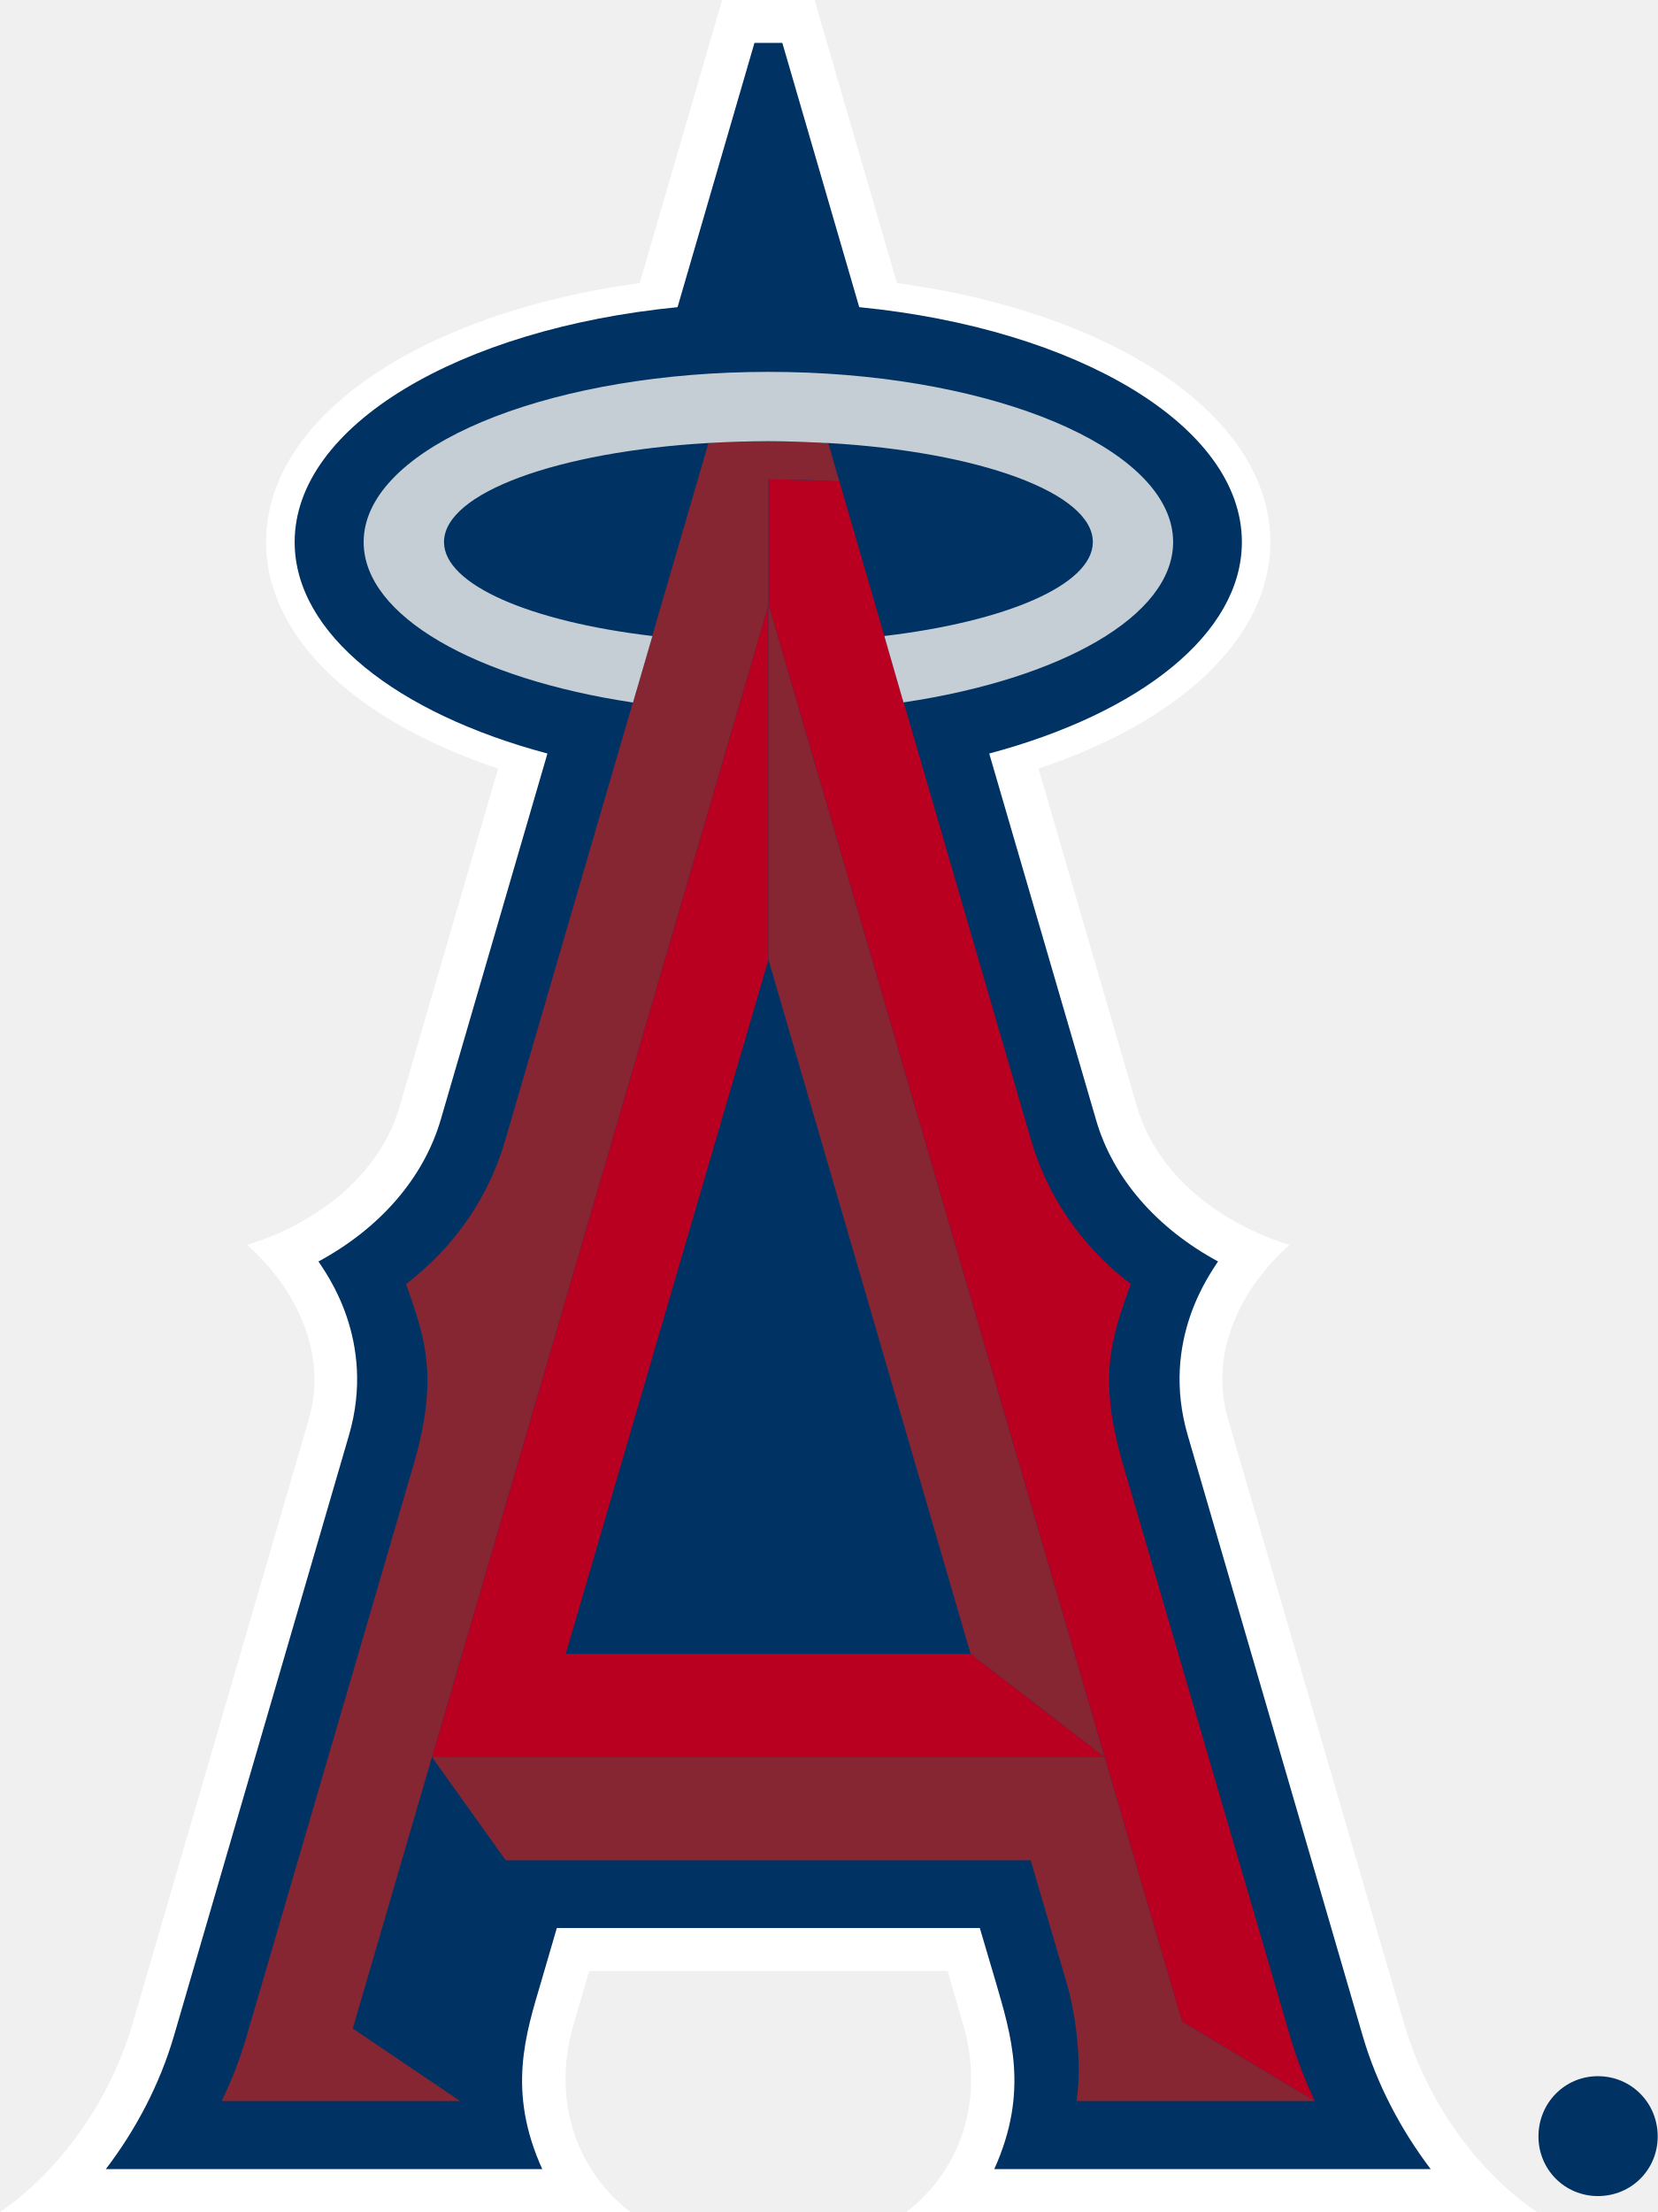
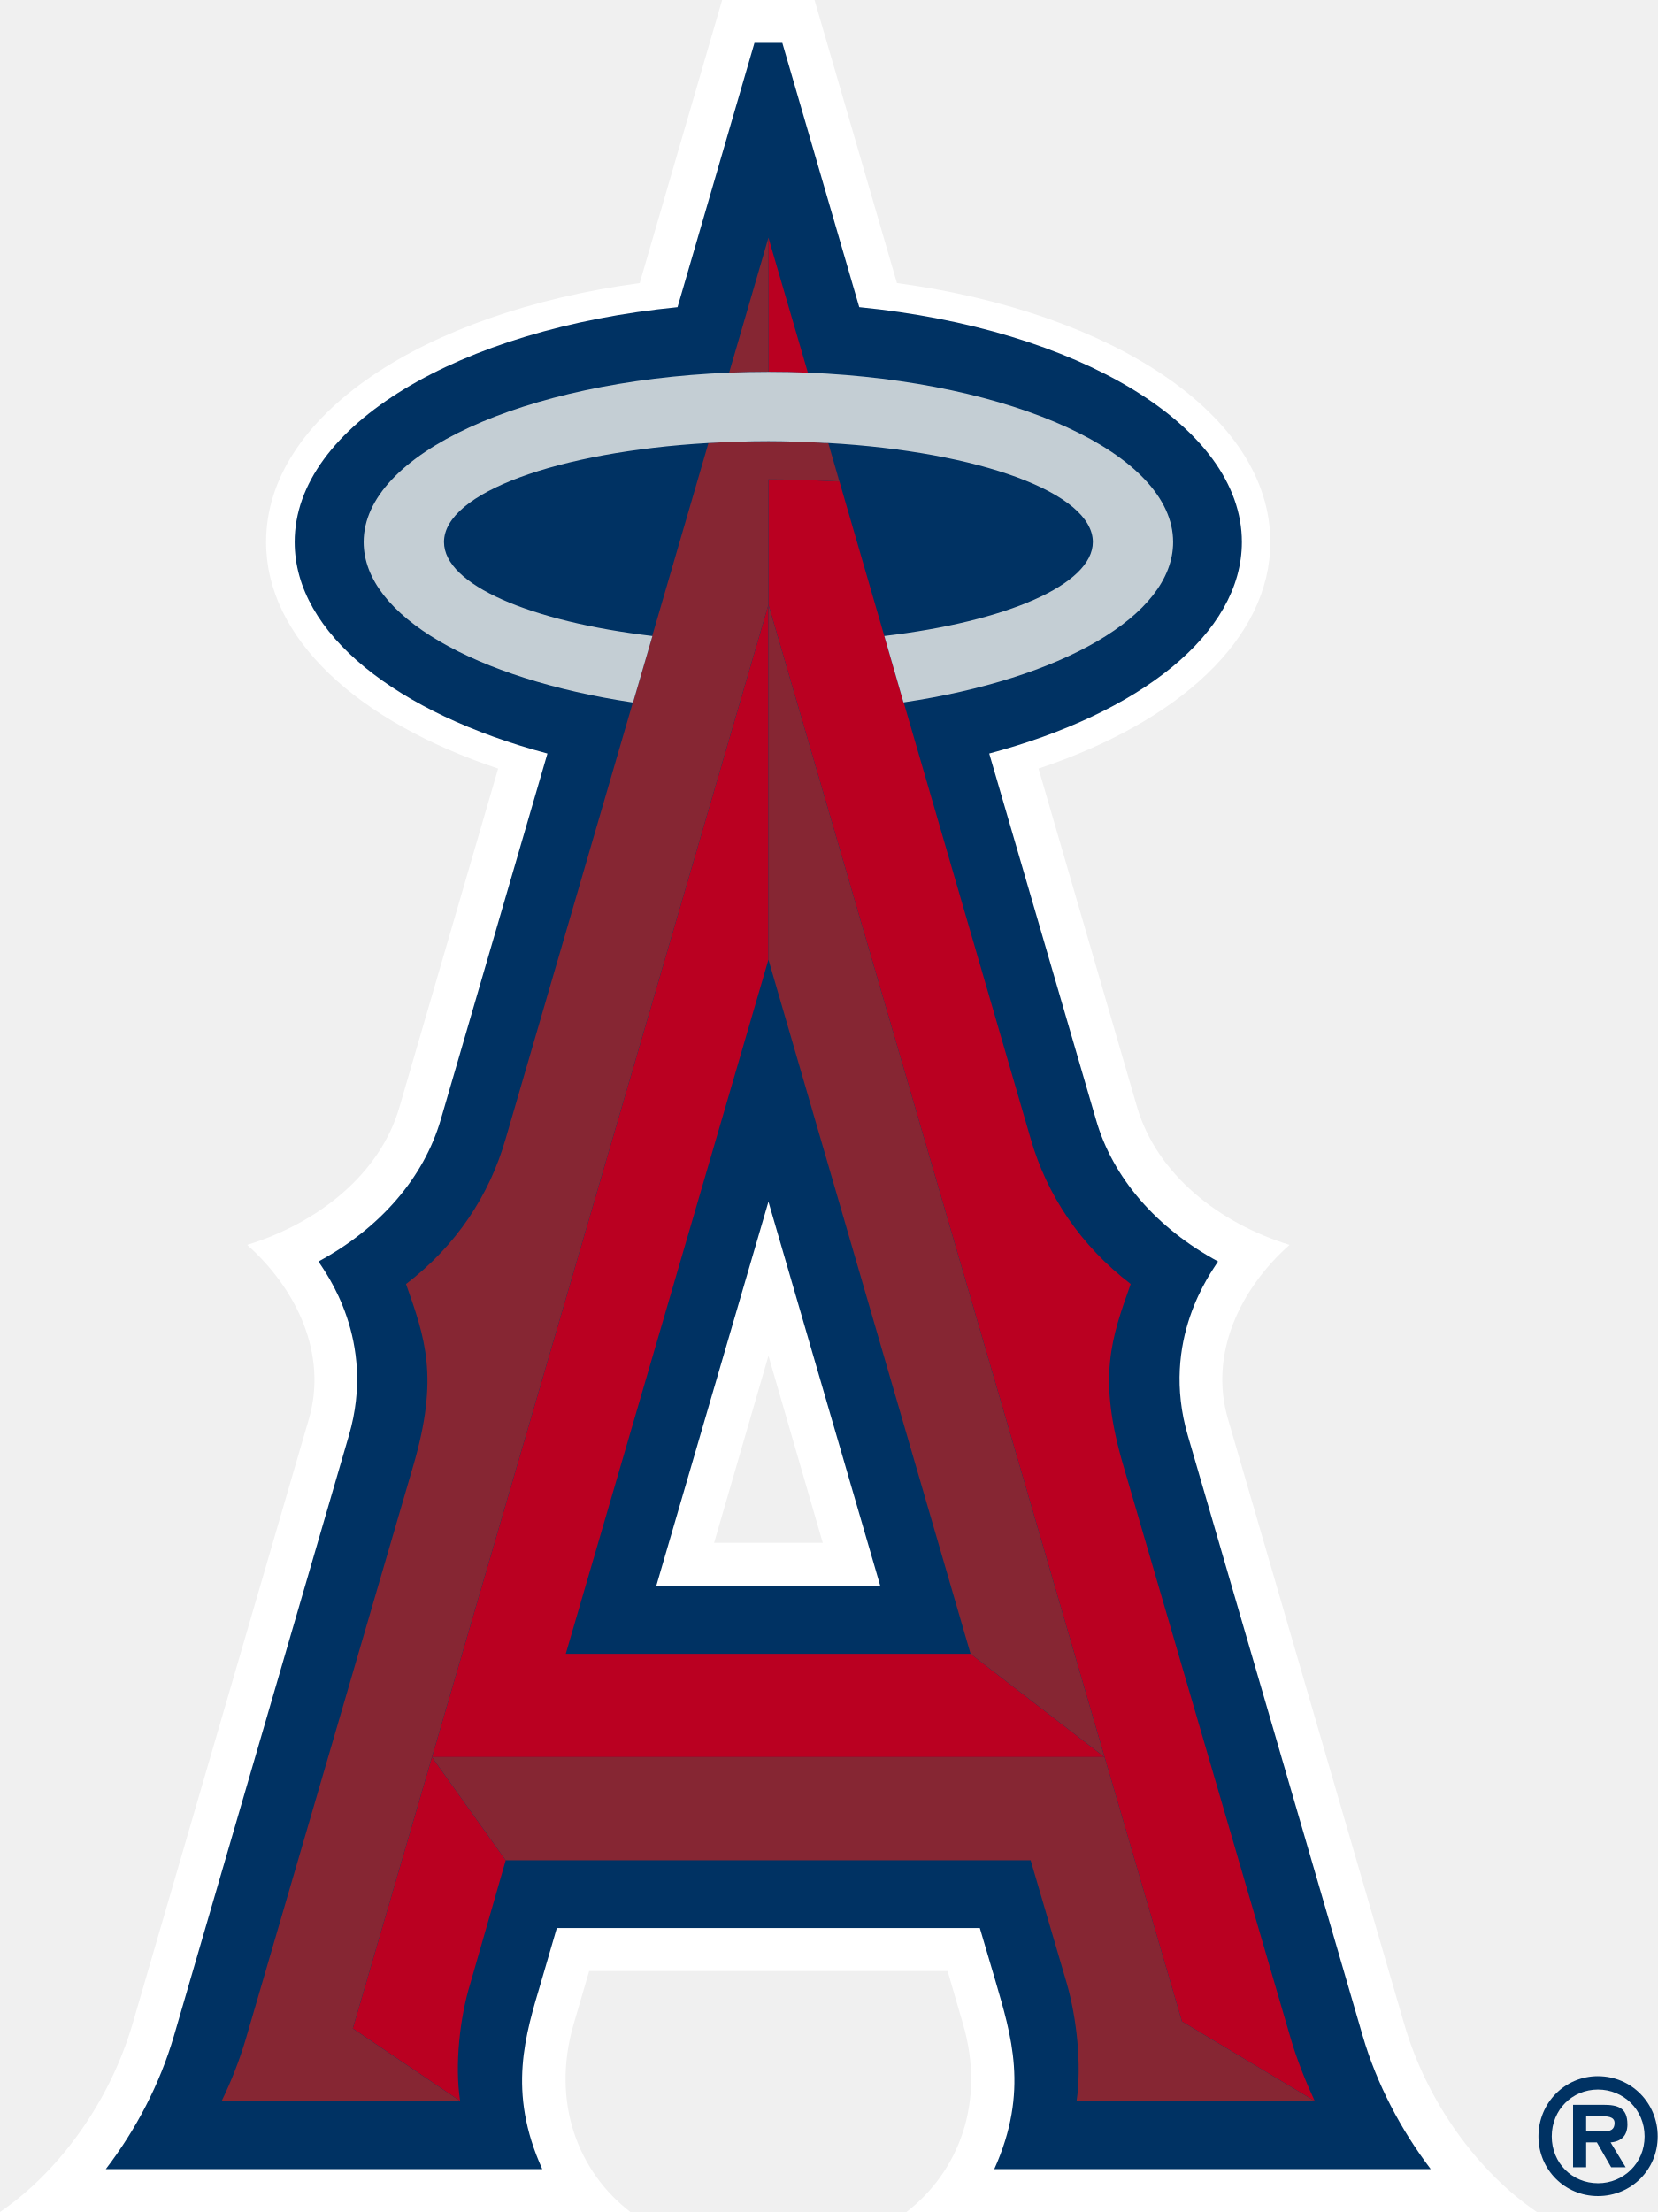
<svg xmlns="http://www.w3.org/2000/svg" viewBox="0 0 142.57 190.229">
-   <path d="M77.96 190.23h54.215c-5.015-3.412-9.434-9.375-11.408-16.174l-15.153-52.018c-1.645-5.596 1.025-11.19 5.294-14.98-6.05-1.85-11.408-6.064-13.113-11.848l-8.477-29.114c12.066-4.024 19.935-11.18 19.935-19.483 0-10.845-13.436-19.73-32.112-22.27L70.054 0h-7.946l-7.09 24.343c-18.685 2.54-32.134 11.425-32.134 22.27 0 8.303 7.88 15.458 19.958 19.483L34.354 95.21c-1.666 5.784-7.05 9.997-13.097 11.848 4.253 3.79 6.934 9.384 5.306 14.98l-15.164 52.018c-2 6.8-6.4 12.762-11.398 16.173h54.21c-4.436-3.412-6.855-9.375-4.87-16.174l1.33-4.548H81.5l1.322 4.548c1.99 6.8-.436 12.762-4.86 16.173z" fill="#FFF" />
-   <path d="M123.047 186.54c-2.575-3.39-4.642-7.324-5.846-11.448l-15.047-51.65c-2.396-8.204 2.024-14.023 2.603-14.958-5.233-2.832-9.062-7.145-10.51-12.24l-9.17-31.442c12.926-3.445 21.73-10.288 21.73-18.19 0-9.998-14.167-18.347-32.908-20.197L67.284 3.69h-2.397l-6.615 22.726c-18.764 1.85-32.93 10.2-32.93 20.197 0 7.902 8.822 14.745 21.74 18.19l-9.163 31.443c-1.478 5.094-5.284 9.407-10.53 12.24.592.935 5.017 6.754 2.62 14.956l-15.052 51.65c-1.204 4.125-3.265 8.06-5.857 11.448h37.536c-3.037-6.7-1.438-11.57-.08-16.162l1.333-4.57h36.38l1.35 4.57c1.33 4.593 2.92 9.463-.107 16.162h37.534z" fill="#003263" />
-   <path d="M76.055 54.694l-4.82-16.596.947 3.31c-1.973-.1-4.013-.178-6.09-.178v10.766l28.906 99.11 6.654 22.74 11.42 6.843c-.803-1.74-1.51-3.512-2.052-5.34l-14.395-49.266c-2.27-7.69-1.026-11.023.62-15.66-4.32-3.31-7.208-7.635-8.606-12.505L77.72 60.4l-.016.01-1.65-5.716z" fill="#BA0021" />
+   <path d="M77.96 190.23h54.215c-5.015-3.412-9.434-9.375-11.408-16.174l-15.153-52.018c-1.645-5.596 1.025-11.19 5.294-14.98-6.05-1.85-11.408-6.064-13.113-11.848l-8.477-29.114c12.066-4.024 19.935-11.18 19.935-19.483 0-10.845-13.436-19.73-32.112-22.27L70.054 0h-7.946l-7.09 24.343c-18.685 2.54-32.134 11.425-32.134 22.27 0 8.303 7.88 15.458 19.958 19.483L34.354 95.21c-1.666 5.784-7.05 9.997-13.097 11.848 4.253 3.79 6.934 9.384 5.306 14.98l-15.164 52.018c-2 6.8-6.4 12.762-11.398 16.173h54.21c-4.436-3.412-6.855-9.375-4.87-16.174l1.33-4.548H81.5l1.322 4.548c1.99 6.8-.436 12.762-4.86 16.173zM61.416 132.68l4.676-16.084 4.67 16.084h-9.345z" fill="#FFF" />
+   <path d="M123.047 186.54c-2.575-3.39-4.642-7.324-5.846-11.448l-15.047-51.65c-2.396-8.204 2.024-14.023 2.603-14.958-5.233-2.832-9.062-7.145-10.51-12.24l-9.17-31.442c12.926-3.445 21.73-10.288 21.73-18.19 0-9.998-14.167-18.347-32.908-20.197L67.284 3.69h-2.397l-6.615 22.726c-18.764 1.85-32.93 10.2-32.93 20.197 0 7.902 8.822 14.745 21.74 18.19l-9.163 31.443c-1.478 5.094-5.284 9.407-10.53 12.24.592.935 5.017 6.754 2.62 14.956l-15.052 51.65c-1.204 4.125-3.265 8.06-5.857 11.448h37.536c-3.037-6.7-1.438-11.57-.08-16.162l1.333-4.57h36.38l1.35 4.57c1.33 4.593 2.92 9.463-.107 16.162h37.534zM56.44 136.393l9.65-33.048 9.62 33.048H56.44z" fill="#003263" />
+   <path d="M76.055 54.694l-4.82-16.596.947 3.31c-1.973-.1-4.013-.178-6.09-.178v10.766l28.906 99.11 6.654 22.74 11.42 6.843c-.803-1.74-1.51-3.512-2.052-5.34l-14.395-49.266c-2.27-7.69-1.026-11.023.62-15.66-4.32-3.31-7.208-7.635-8.606-12.505L77.72 60.4l-.016.01-1.65-5.716zM69.48 32.045l-3.39-11.603v11.536c1.144 0 2.258.022 3.39.067zM30.34 174.447l9.234 6.24c-.48-3.108-.027-7.188.87-10.097l3.05-10.61-6.343-8.874-6.81 23.34z" fill="#BA0021" />
  <path fill="#BA0021" d="M48.658 142.223l17.433-59.7V51.997l-28.94 99.11h57.848l-11.525-8.883" />
  <path fill="#862633" d="M66.09 82.524l17.383 59.7 11.525 8.882-28.907-99.11" />
-   <path d="M113.072 180.688l-11.42-6.844L95 151.106H37.15l28.94-99.11V41.228c2.08 0 4.12.077 6.092.177l-.947-3.31c-.257 0-.524-.01-.78-.034-1.428-.066-2.877-.122-4.364-.122-1.754 0-3.482.068-5.16.157l-4.837 16.596h.017l-1.666 5.717h-.017L43.492 97.918c-1.394 4.87-4.24 9.195-8.572 12.506 1.628 4.636 2.87 7.97.613 15.66L21.14 175.35c-.542 1.827-1.233 3.6-2.08 5.338h20.515l-9.235-6.24 6.81-23.342 6.343 8.873H88.64l3.115 10.61c.835 2.908 1.3 6.99.835 10.098h20.482z" fill="#862633" />
+   <path d="M113.072 180.688l-11.42-6.844L95 151.106H37.15l28.94-99.11V41.228c2.08 0 4.12.077 6.092.177l-.947-3.31c-.257 0-.524-.01-.78-.034-1.428-.066-2.877-.122-4.364-.122-1.754 0-3.482.068-5.16.157l-4.837 16.596h.017l-1.666 5.717h-.017L43.492 97.918c-1.394 4.87-4.24 9.195-8.572 12.506 1.628 4.636 2.87 7.97.613 15.66L21.14 175.35c-.542 1.827-1.233 3.6-2.08 5.338h20.515l-9.235-6.24 6.81-23.342 6.343 8.873H88.64l3.115 10.61c.835 2.908 1.3 6.99.835 10.098h20.482zM66.09 20.442L62.71 32.045c1.114-.045 2.246-.067 3.383-.067V20.442z" fill="#862633" />
  <path d="M56.11 54.694h-.017c-10.472-1.237-17.907-4.403-17.907-8.08 0-4.237 9.793-7.76 22.744-8.517 1.678-.09 3.406-.156 5.16-.156 1.488 0 2.938.057 4.364.123.257.023.524.034.78.034 12.936.746 22.755 4.27 22.755 8.516 0 3.677-7.463 6.844-17.924 8.08h-.01l1.65 5.718.015-.01c13.483-2.006 23.174-7.41 23.174-13.787 0-7.59-13.805-13.843-31.416-14.568-1.13-.045-2.245-.067-3.388-.067-1.137 0-2.27.023-3.383.067-17.66.725-31.432 6.977-31.432 14.568 0 6.376 9.668 11.78 23.15 13.798h.017l1.668-5.716z" fill="#C4CED4" />
  <g>
    <g fill="#003263">
-       <path d="M137.432 178.548c-2.86 0-5.117 2.308-5.117 5.183 0 2.844 2.258 5.128 5.117 5.128 2.88 0 5.138-2.284 5.138-5.127 0-2.875-2.258-5.182-5.138-5.182z" />
+       <path d="M139.966 182.683c0-1.437-.847-1.672-2.073-1.672h-2.602v5.374h1.126v-2.14h.924l1.227 2.14h1.248l-1.298-2.14c.948-.08 1.45-.602 1.45-1.56zm-2.05.613h-1.5v-1.303h1.232c.524 0 1.214 0 1.214.58 0 .567-.344.723-.947.723z" />
+       <path d="M137.432 178.548c-2.86 0-5.117 2.308-5.117 5.183 0 2.844 2.258 5.128 5.117 5.128 2.88 0 5.138-2.284 5.138-5.127 0-2.875-2.258-5.182-5.138-5.182zm0 9.207c-2.207 0-3.974-1.728-3.974-4.024 0-2.306 1.767-4.034 3.974-4.034 2.2 0 4.012 1.728 4.012 4.035 0 2.297-1.812 4.025-4.012 4.025z" />
    </g>
  </g>
</svg>
